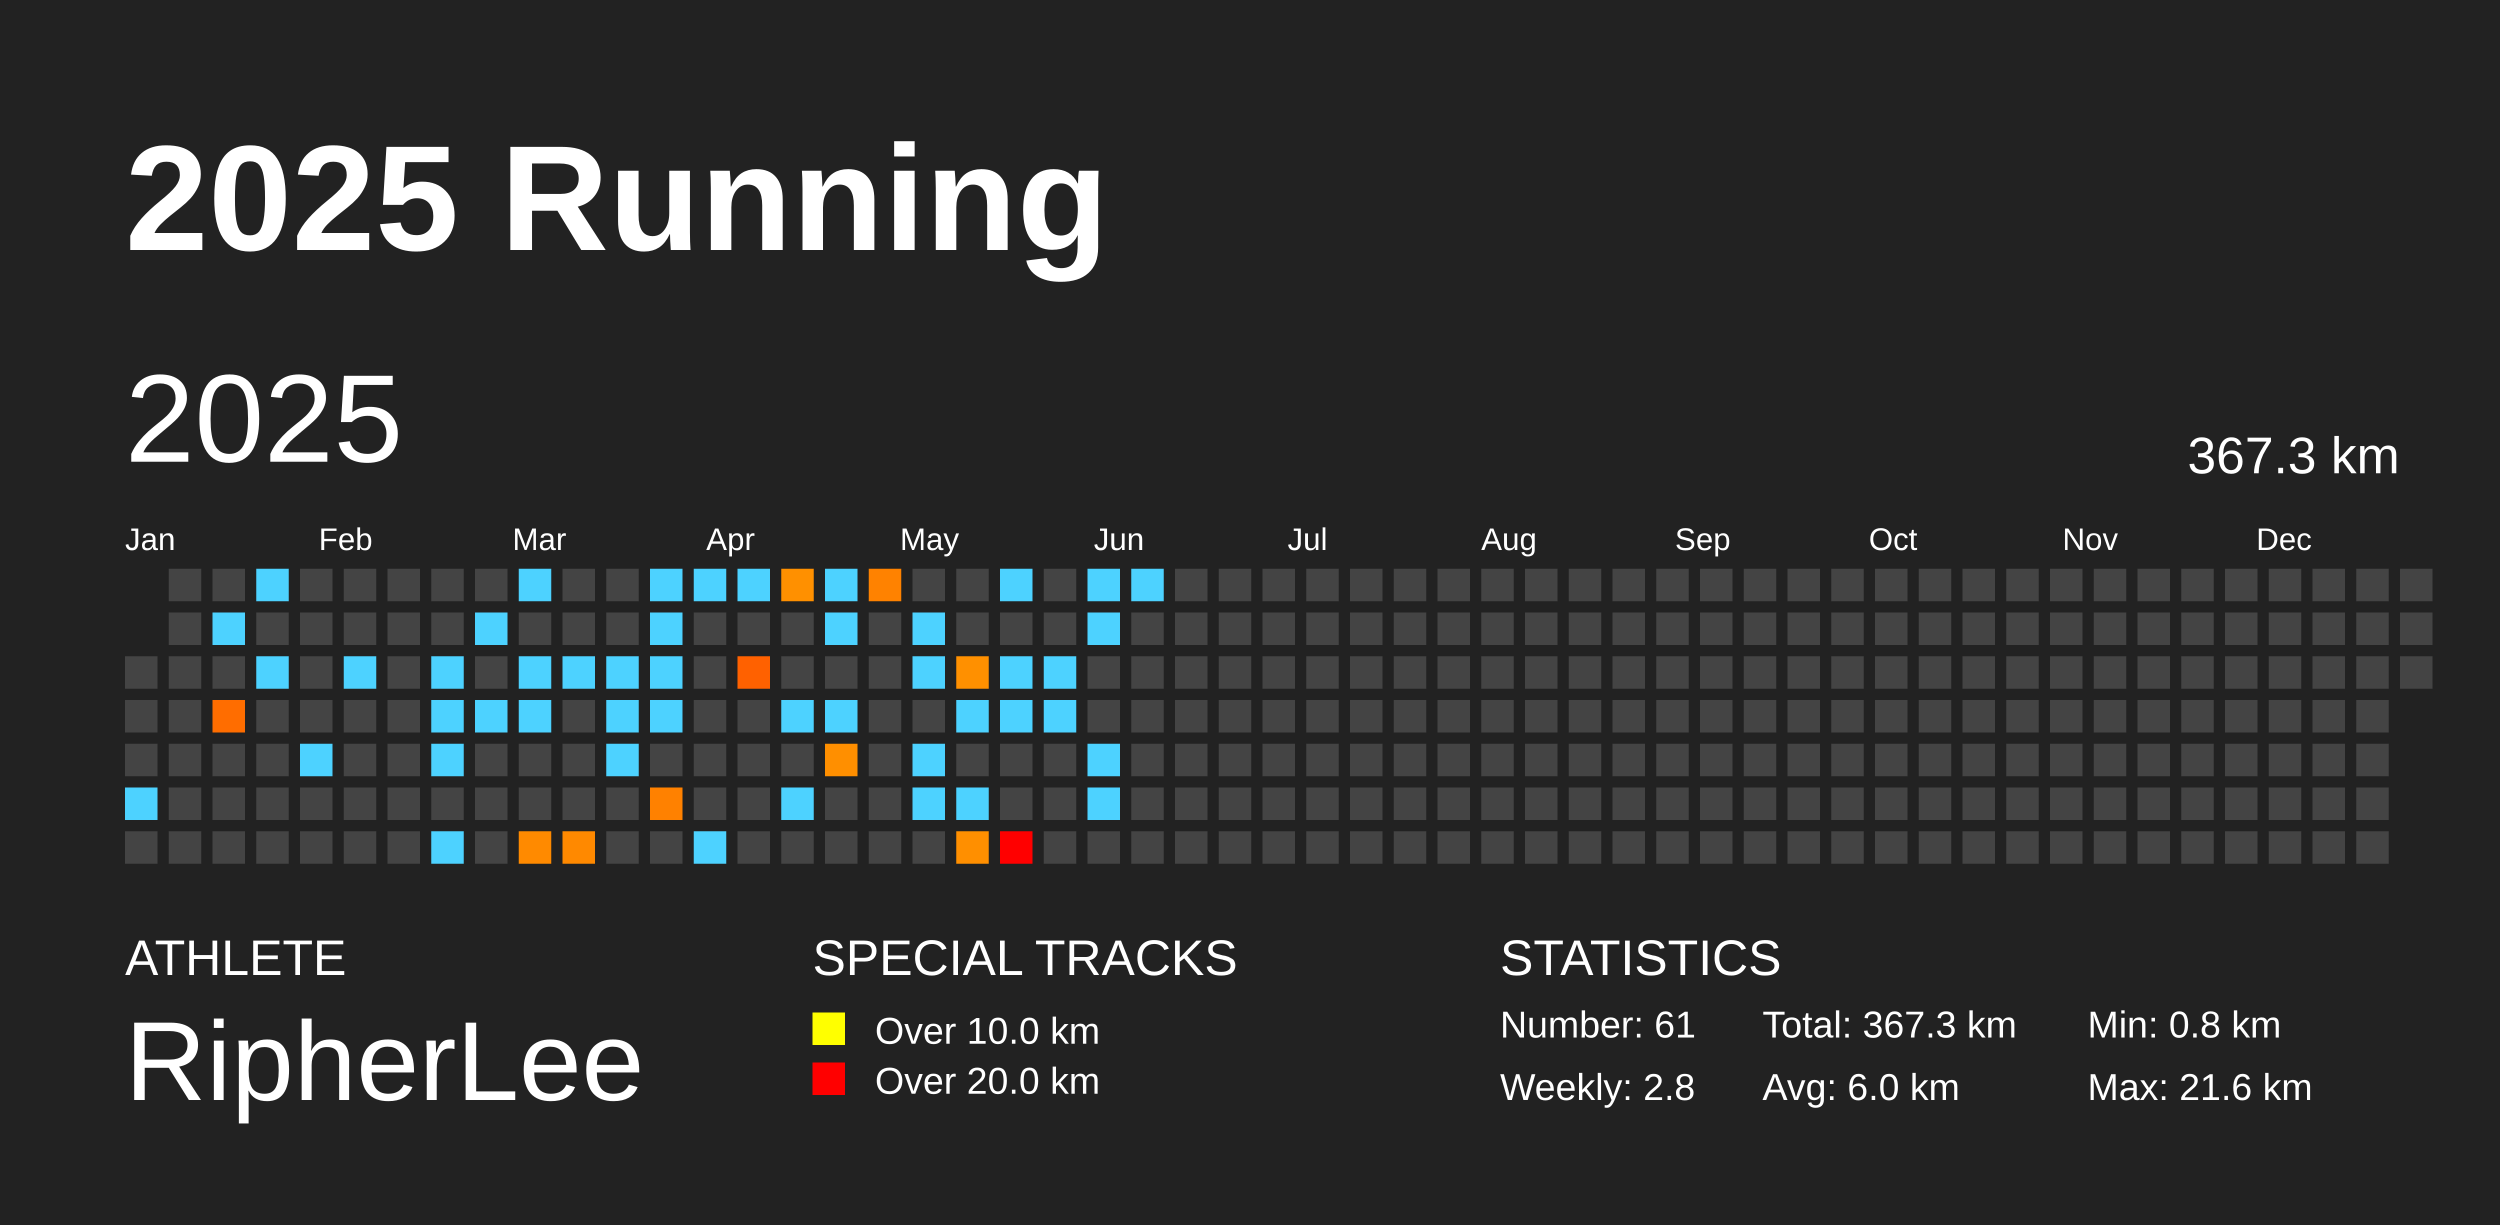
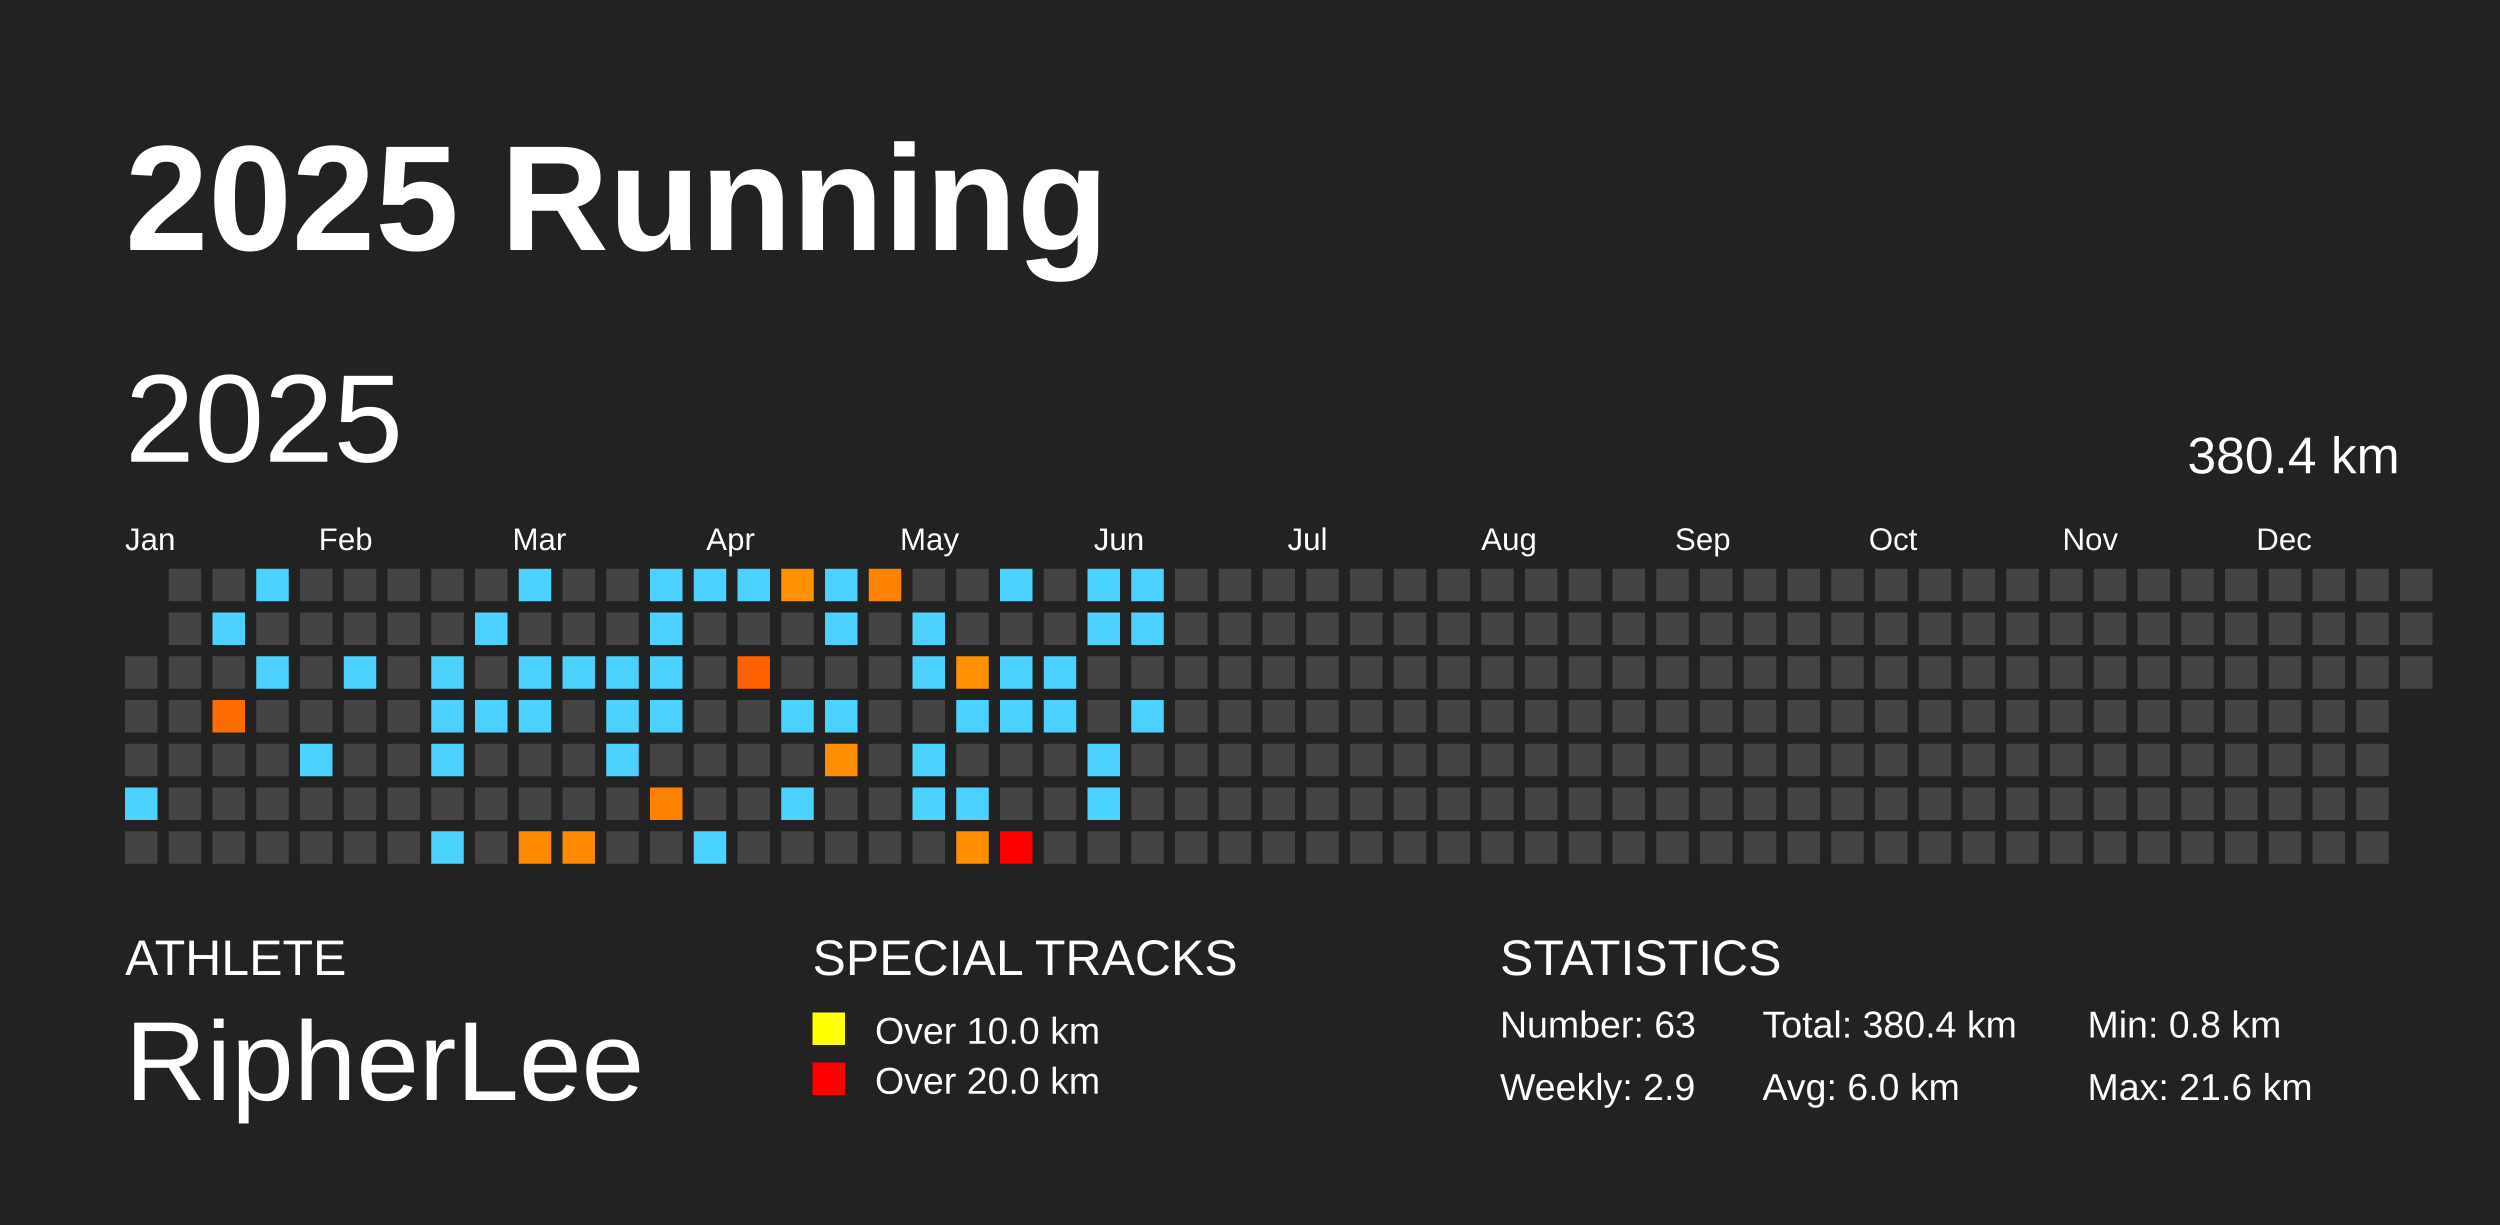
<svg xmlns="http://www.w3.org/2000/svg" baseProfile="full" height="98mm" version="1.1" viewBox="0,0,200,98" width="200mm">
  <defs />
  <rect fill="#222222" height="98" width="200" x="0" y="0" />
  <text fill="#FFFFFF" style="font-size:12px; font-family:Arial; font-weight:bold;" x="10" y="20">2025 Running</text>
  <text fill="#FFFFFF" style="font-size:4px; font-family:Arial" x="10" y="78">ATHLETE</text>
  <text fill="#FFFFFF" style="font-size:9px; font-family:Arial" x="10" y="88">RipherLee</text>
  <text fill="#FFFFFF" style="font-size:4px; font-family:Arial" x="65" y="78">SPECIAL TRACKS</text>
  <rect fill="yellow" height="2.6" width="2.6" x="65" y="81" />
  <text fill="#FFFFFF" style="font-size:3px; font-family:Arial" x="70" y="83.5">Over 10.0 km</text>
  <rect fill="red" height="2.6" width="2.6" x="65" y="85" />
  <text fill="#FFFFFF" style="font-size:3px; font-family:Arial" x="70" y="87.5">Over 20.0 km</text>
  <text fill="#FFFFFF" style="font-size:4px; font-family:Arial" x="120" y="78">STATISTICS</text>
-   <text fill="#FFFFFF" style="font-size:3px; font-family:Arial" x="120" y="83">Number: 61</text>
-   <text fill="#FFFFFF" style="font-size:3px; font-family:Arial" x="120" y="88">Weekly: 2.8</text>
-   <text fill="#FFFFFF" style="font-size:3px; font-family:Arial" x="141" y="83">Total: 367.3 km</text>
+   <text fill="#FFFFFF" style="font-size:3px; font-family:Arial" x="120" y="83">Number: 63</text>
+   <text fill="#FFFFFF" style="font-size:3px; font-family:Arial" x="120" y="88">Weekly: 2.9</text>
+   <text fill="#FFFFFF" style="font-size:3px; font-family:Arial" x="141" y="83">Total: 380.4 km</text>
  <text fill="#FFFFFF" style="font-size:3px; font-family:Arial" x="141" y="88">Avg: 6.0 km</text>
  <text fill="#FFFFFF" style="font-size:3px; font-family:Arial" x="167" y="83">Min: 0.8 km</text>
  <text fill="#FFFFFF" style="font-size:3px; font-family:Arial" x="167" y="88">Max: 21.6 km</text>
  <text dominant-baseline="hanging" fill="#FFFFFF" style="font-size:10.0px; font-family:Arial;" x="10" y="30">2025</text>
-   <text dominant-baseline="hanging" fill="#FFFFFF" style="font-size:4.125px; font-family:Arial;" x="175" y="35">367.3 km</text>
+   <text dominant-baseline="hanging" fill="#FFFFFF" style="font-size:4.125px; font-family:Arial;" x="175" y="35">380.4 km</text>
  <text fill="#FFFFFF" style="font-size:2.5px; font-family:Arial" x="10.0" y="44">Jan</text>
  <text fill="#FFFFFF" style="font-size:2.5px; font-family:Arial" x="25.5" y="44">Feb</text>
  <text fill="#FFFFFF" style="font-size:2.5px; font-family:Arial" x="41.0" y="44">Mar</text>
  <text fill="#FFFFFF" style="font-size:2.5px; font-family:Arial" x="56.5" y="44">Apr</text>
  <text fill="#FFFFFF" style="font-size:2.5px; font-family:Arial" x="72.0" y="44">May</text>
  <text fill="#FFFFFF" style="font-size:2.5px; font-family:Arial" x="87.5" y="44">Jun</text>
  <text fill="#FFFFFF" style="font-size:2.5px; font-family:Arial" x="103.0" y="44">Jul</text>
  <text fill="#FFFFFF" style="font-size:2.5px; font-family:Arial" x="118.5" y="44">Aug</text>
  <text fill="#FFFFFF" style="font-size:2.5px; font-family:Arial" x="134.0" y="44">Sep</text>
  <text fill="#FFFFFF" style="font-size:2.5px; font-family:Arial" x="149.5" y="44">Oct</text>
  <text fill="#FFFFFF" style="font-size:2.5px; font-family:Arial" x="165.0" y="44">Nov</text>
  <text fill="#FFFFFF" style="font-size:2.5px; font-family:Arial" x="180.5" y="44">Dec</text>
  <rect fill="#444444" height="2.6" width="2.6" x="10.0" y="52.5" />
  <rect fill="#444444" height="2.6" width="2.6" x="10.0" y="56.0" />
  <rect fill="#444444" height="2.6" width="2.6" x="10.0" y="59.5" />
  <rect fill="#4dd2ff" height="2.6" width="2.6" x="10.0" y="63.0" />
  <rect fill="#444444" height="2.6" width="2.6" x="10.0" y="66.5" />
  <rect fill="#444444" height="2.6" width="2.6" x="13.5" y="45.5" />
  <rect fill="#444444" height="2.6" width="2.6" x="13.5" y="49.0" />
  <rect fill="#444444" height="2.6" width="2.6" x="13.5" y="52.5" />
  <rect fill="#444444" height="2.6" width="2.6" x="13.5" y="56.0" />
  <rect fill="#444444" height="2.6" width="2.6" x="13.5" y="59.5" />
  <rect fill="#444444" height="2.6" width="2.6" x="13.5" y="63.0" />
  <rect fill="#444444" height="2.6" width="2.6" x="13.5" y="66.5" />
  <rect fill="#444444" height="2.6" width="2.6" x="17.0" y="45.5" />
  <rect fill="#4dd2ff" height="2.6" width="2.6" x="17.0" y="49.0" />
  <rect fill="#444444" height="2.6" width="2.6" x="17.0" y="52.5" />
  <rect fill="#ff6d00" height="2.6" width="2.6" x="17.0" y="56.0" />
  <rect fill="#444444" height="2.6" width="2.6" x="17.0" y="59.5" />
  <rect fill="#444444" height="2.6" width="2.6" x="17.0" y="63.0" />
  <rect fill="#444444" height="2.6" width="2.6" x="17.0" y="66.5" />
  <rect fill="#4dd2ff" height="2.6" width="2.6" x="20.5" y="45.5" />
  <rect fill="#444444" height="2.6" width="2.6" x="20.5" y="49.0" />
  <rect fill="#4dd2ff" height="2.6" width="2.6" x="20.5" y="52.5" />
  <rect fill="#444444" height="2.6" width="2.6" x="20.5" y="56.0" />
  <rect fill="#444444" height="2.6" width="2.6" x="20.5" y="59.5" />
  <rect fill="#444444" height="2.6" width="2.6" x="20.5" y="63.0" />
  <rect fill="#444444" height="2.6" width="2.6" x="20.5" y="66.5" />
  <rect fill="#444444" height="2.6" width="2.6" x="24.0" y="45.5" />
  <rect fill="#444444" height="2.6" width="2.6" x="24.0" y="49.0" />
  <rect fill="#444444" height="2.6" width="2.6" x="24.0" y="52.5" />
  <rect fill="#444444" height="2.6" width="2.6" x="24.0" y="56.0" />
  <rect fill="#4dd2ff" height="2.6" width="2.6" x="24.0" y="59.5" />
  <rect fill="#444444" height="2.6" width="2.6" x="24.0" y="63.0" />
  <rect fill="#444444" height="2.6" width="2.6" x="24.0" y="66.5" />
  <rect fill="#444444" height="2.6" width="2.6" x="27.5" y="45.5" />
  <rect fill="#444444" height="2.6" width="2.6" x="27.5" y="49.0" />
  <rect fill="#4dd2ff" height="2.6" width="2.6" x="27.5" y="52.5" />
  <rect fill="#444444" height="2.6" width="2.6" x="27.5" y="56.0" />
  <rect fill="#444444" height="2.6" width="2.6" x="27.5" y="59.5" />
  <rect fill="#444444" height="2.6" width="2.6" x="27.5" y="63.0" />
  <rect fill="#444444" height="2.6" width="2.6" x="27.5" y="66.5" />
  <rect fill="#444444" height="2.6" width="2.6" x="31.0" y="45.5" />
  <rect fill="#444444" height="2.6" width="2.6" x="31.0" y="49.0" />
  <rect fill="#444444" height="2.6" width="2.6" x="31.0" y="52.5" />
  <rect fill="#444444" height="2.6" width="2.6" x="31.0" y="56.0" />
  <rect fill="#444444" height="2.6" width="2.6" x="31.0" y="59.5" />
  <rect fill="#444444" height="2.6" width="2.6" x="31.0" y="63.0" />
  <rect fill="#444444" height="2.6" width="2.6" x="31.0" y="66.5" />
  <rect fill="#444444" height="2.6" width="2.6" x="34.5" y="45.5" />
  <rect fill="#444444" height="2.6" width="2.6" x="34.5" y="49.0" />
  <rect fill="#4dd2ff" height="2.6" width="2.6" x="34.5" y="52.5" />
  <rect fill="#4dd2ff" height="2.6" width="2.6" x="34.5" y="56.0" />
  <rect fill="#4dd2ff" height="2.6" width="2.6" x="34.5" y="59.5" />
  <rect fill="#444444" height="2.6" width="2.6" x="34.5" y="63.0" />
  <rect fill="#4dd2ff" height="2.6" width="2.6" x="34.5" y="66.5" />
  <rect fill="#444444" height="2.6" width="2.6" x="38.0" y="45.5" />
  <rect fill="#4dd2ff" height="2.6" width="2.6" x="38.0" y="49.0" />
  <rect fill="#444444" height="2.6" width="2.6" x="38.0" y="52.5" />
  <rect fill="#4dd2ff" height="2.6" width="2.6" x="38.0" y="56.0" />
  <rect fill="#444444" height="2.6" width="2.6" x="38.0" y="59.5" />
  <rect fill="#444444" height="2.6" width="2.6" x="38.0" y="63.0" />
  <rect fill="#444444" height="2.6" width="2.6" x="38.0" y="66.5" />
  <rect fill="#4dd2ff" height="2.6" width="2.6" x="41.5" y="45.5" />
  <rect fill="#444444" height="2.6" width="2.6" x="41.5" y="49.0" />
  <rect fill="#4dd2ff" height="2.6" width="2.6" x="41.5" y="52.5" />
  <rect fill="#4dd2ff" height="2.6" width="2.6" x="41.5" y="56.0" />
  <rect fill="#444444" height="2.6" width="2.6" x="41.5" y="59.5" />
  <rect fill="#444444" height="2.6" width="2.6" x="41.5" y="63.0" />
  <rect fill="#ff8a00" height="2.6" width="2.6" x="41.5" y="66.5" />
  <rect fill="#444444" height="2.6" width="2.6" x="45.0" y="45.5" />
  <rect fill="#444444" height="2.6" width="2.6" x="45.0" y="49.0" />
  <rect fill="#4dd2ff" height="2.6" width="2.6" x="45.0" y="52.5" />
  <rect fill="#444444" height="2.6" width="2.6" x="45.0" y="56.0" />
  <rect fill="#444444" height="2.6" width="2.6" x="45.0" y="59.5" />
  <rect fill="#444444" height="2.6" width="2.6" x="45.0" y="63.0" />
  <rect fill="#ff8900" height="2.6" width="2.6" x="45.0" y="66.5" />
  <rect fill="#444444" height="2.6" width="2.6" x="48.5" y="45.5" />
  <rect fill="#444444" height="2.6" width="2.6" x="48.5" y="49.0" />
  <rect fill="#4dd2ff" height="2.6" width="2.6" x="48.5" y="52.5" />
  <rect fill="#4dd2ff" height="2.6" width="2.6" x="48.5" y="56.0" />
  <rect fill="#4dd2ff" height="2.6" width="2.6" x="48.5" y="59.5" />
  <rect fill="#444444" height="2.6" width="2.6" x="48.5" y="63.0" />
  <rect fill="#444444" height="2.6" width="2.6" x="48.5" y="66.5" />
  <rect fill="#4dd2ff" height="2.6" width="2.6" x="52.0" y="45.5" />
  <rect fill="#4dd2ff" height="2.6" width="2.6" x="52.0" y="49.0" />
  <rect fill="#4dd2ff" height="2.6" width="2.6" x="52.0" y="52.5" />
  <rect fill="#4dd2ff" height="2.6" width="2.6" x="52.0" y="56.0" />
  <rect fill="#444444" height="2.6" width="2.6" x="52.0" y="59.5" />
  <rect fill="#ff8100" height="2.6" width="2.6" x="52.0" y="63.0" />
  <rect fill="#444444" height="2.6" width="2.6" x="52.0" y="66.5" />
  <rect fill="#4dd2ff" height="2.6" width="2.6" x="55.5" y="45.5" />
  <rect fill="#444444" height="2.6" width="2.6" x="55.5" y="49.0" />
  <rect fill="#444444" height="2.6" width="2.6" x="55.5" y="52.5" />
  <rect fill="#444444" height="2.6" width="2.6" x="55.5" y="56.0" />
  <rect fill="#444444" height="2.6" width="2.6" x="55.5" y="59.5" />
  <rect fill="#444444" height="2.6" width="2.6" x="55.5" y="63.0" />
  <rect fill="#4dd2ff" height="2.6" width="2.6" x="55.5" y="66.5" />
  <rect fill="#4dd2ff" height="2.6" width="2.6" x="59.0" y="45.5" />
  <rect fill="#444444" height="2.6" width="2.6" x="59.0" y="49.0" />
  <rect fill="#ff6100" height="2.6" width="2.6" x="59.0" y="52.5" />
  <rect fill="#444444" height="2.6" width="2.6" x="59.0" y="56.0" />
  <rect fill="#444444" height="2.6" width="2.6" x="59.0" y="59.5" />
  <rect fill="#444444" height="2.6" width="2.6" x="59.0" y="63.0" />
  <rect fill="#444444" height="2.6" width="2.6" x="59.0" y="66.5" />
  <rect fill="#ff9000" height="2.6" width="2.6" x="62.5" y="45.5" />
  <rect fill="#444444" height="2.6" width="2.6" x="62.5" y="49.0" />
  <rect fill="#444444" height="2.6" width="2.6" x="62.5" y="52.5" />
  <rect fill="#4dd2ff" height="2.6" width="2.6" x="62.5" y="56.0" />
  <rect fill="#444444" height="2.6" width="2.6" x="62.5" y="59.5" />
  <rect fill="#4dd2ff" height="2.6" width="2.6" x="62.5" y="63.0" />
  <rect fill="#444444" height="2.6" width="2.6" x="62.5" y="66.5" />
  <rect fill="#4dd2ff" height="2.6" width="2.6" x="66.0" y="45.5" />
  <rect fill="#4dd2ff" height="2.6" width="2.6" x="66.0" y="49.0" />
  <rect fill="#444444" height="2.6" width="2.6" x="66.0" y="52.5" />
  <rect fill="#4dd2ff" height="2.6" width="2.6" x="66.0" y="56.0" />
  <rect fill="#ff8f00" height="2.6" width="2.6" x="66.0" y="59.5" />
  <rect fill="#444444" height="2.6" width="2.6" x="66.0" y="63.0" />
  <rect fill="#444444" height="2.6" width="2.6" x="66.0" y="66.5" />
  <rect fill="#ff8200" height="2.6" width="2.6" x="69.5" y="45.5" />
  <rect fill="#444444" height="2.6" width="2.6" x="69.5" y="49.0" />
  <rect fill="#444444" height="2.6" width="2.6" x="69.5" y="52.5" />
  <rect fill="#444444" height="2.6" width="2.6" x="69.5" y="56.0" />
  <rect fill="#444444" height="2.6" width="2.6" x="69.5" y="59.5" />
  <rect fill="#444444" height="2.6" width="2.6" x="69.5" y="63.0" />
  <rect fill="#444444" height="2.6" width="2.6" x="69.5" y="66.5" />
  <rect fill="#444444" height="2.6" width="2.6" x="73.0" y="45.5" />
  <rect fill="#4dd2ff" height="2.6" width="2.6" x="73.0" y="49.0" />
  <rect fill="#4dd2ff" height="2.6" width="2.6" x="73.0" y="52.5" />
  <rect fill="#444444" height="2.6" width="2.6" x="73.0" y="56.0" />
  <rect fill="#4dd2ff" height="2.6" width="2.6" x="73.0" y="59.5" />
  <rect fill="#4dd2ff" height="2.6" width="2.6" x="73.0" y="63.0" />
  <rect fill="#444444" height="2.6" width="2.6" x="73.0" y="66.5" />
  <rect fill="#444444" height="2.6" width="2.6" x="76.5" y="45.5" />
  <rect fill="#444444" height="2.6" width="2.6" x="76.5" y="49.0" />
  <rect fill="#ff9000" height="2.6" width="2.6" x="76.5" y="52.5" />
  <rect fill="#4dd2ff" height="2.6" width="2.6" x="76.5" y="56.0" />
  <rect fill="#444444" height="2.6" width="2.6" x="76.5" y="59.5" />
  <rect fill="#4dd2ff" height="2.6" width="2.6" x="76.5" y="63.0" />
  <rect fill="#ff8f00" height="2.6" width="2.6" x="76.5" y="66.5" />
  <rect fill="#4dd2ff" height="2.6" width="2.6" x="80.0" y="45.5" />
  <rect fill="#444444" height="2.6" width="2.6" x="80.0" y="49.0" />
  <rect fill="#4dd2ff" height="2.6" width="2.6" x="80.0" y="52.5" />
  <rect fill="#4dd2ff" height="2.6" width="2.6" x="80.0" y="56.0" />
  <rect fill="#444444" height="2.6" width="2.6" x="80.0" y="59.5" />
  <rect fill="#444444" height="2.6" width="2.6" x="80.0" y="63.0" />
  <rect fill="red" height="2.6" width="2.6" x="80.0" y="66.5" />
  <rect fill="#444444" height="2.6" width="2.6" x="83.5" y="45.5" />
  <rect fill="#444444" height="2.6" width="2.6" x="83.5" y="49.0" />
  <rect fill="#4dd2ff" height="2.6" width="2.6" x="83.5" y="52.5" />
  <rect fill="#4dd2ff" height="2.6" width="2.6" x="83.5" y="56.0" />
  <rect fill="#444444" height="2.6" width="2.6" x="83.5" y="59.5" />
  <rect fill="#444444" height="2.6" width="2.6" x="83.5" y="63.0" />
  <rect fill="#444444" height="2.6" width="2.6" x="83.5" y="66.5" />
  <rect fill="#4dd2ff" height="2.6" width="2.6" x="87.0" y="45.5" />
  <rect fill="#4dd2ff" height="2.6" width="2.6" x="87.0" y="49.0" />
  <rect fill="#444444" height="2.6" width="2.6" x="87.0" y="52.5" />
  <rect fill="#444444" height="2.6" width="2.6" x="87.0" y="56.0" />
  <rect fill="#4dd2ff" height="2.6" width="2.6" x="87.0" y="59.5" />
  <rect fill="#4dd2ff" height="2.6" width="2.6" x="87.0" y="63.0" />
  <rect fill="#444444" height="2.6" width="2.6" x="87.0" y="66.5" />
  <rect fill="#4dd2ff" height="2.6" width="2.6" x="90.5" y="45.5" />
-   <rect fill="#444444" height="2.6" width="2.6" x="90.5" y="49.0" />
+   <rect fill="#4dd2ff" height="2.6" width="2.6" x="90.5" y="49.0" />
  <rect fill="#444444" height="2.6" width="2.6" x="90.5" y="52.5" />
-   <rect fill="#444444" height="2.6" width="2.6" x="90.5" y="56.0" />
+   <rect fill="#4dd2ff" height="2.6" width="2.6" x="90.5" y="56.0" />
  <rect fill="#444444" height="2.6" width="2.6" x="90.5" y="59.5" />
  <rect fill="#444444" height="2.6" width="2.6" x="90.5" y="63.0" />
  <rect fill="#444444" height="2.6" width="2.6" x="90.5" y="66.5" />
  <rect fill="#444444" height="2.6" width="2.6" x="94.0" y="45.5" />
  <rect fill="#444444" height="2.6" width="2.6" x="94.0" y="49.0" />
  <rect fill="#444444" height="2.6" width="2.6" x="94.0" y="52.5" />
  <rect fill="#444444" height="2.6" width="2.6" x="94.0" y="56.0" />
  <rect fill="#444444" height="2.6" width="2.6" x="94.0" y="59.5" />
  <rect fill="#444444" height="2.6" width="2.6" x="94.0" y="63.0" />
  <rect fill="#444444" height="2.6" width="2.6" x="94.0" y="66.5" />
  <rect fill="#444444" height="2.6" width="2.6" x="97.5" y="45.5" />
  <rect fill="#444444" height="2.6" width="2.6" x="97.5" y="49.0" />
  <rect fill="#444444" height="2.6" width="2.6" x="97.5" y="52.5" />
  <rect fill="#444444" height="2.6" width="2.6" x="97.5" y="56.0" />
  <rect fill="#444444" height="2.6" width="2.6" x="97.5" y="59.5" />
  <rect fill="#444444" height="2.6" width="2.6" x="97.5" y="63.0" />
  <rect fill="#444444" height="2.6" width="2.6" x="97.5" y="66.5" />
  <rect fill="#444444" height="2.6" width="2.6" x="101.0" y="45.5" />
  <rect fill="#444444" height="2.6" width="2.6" x="101.0" y="49.0" />
  <rect fill="#444444" height="2.6" width="2.6" x="101.0" y="52.5" />
  <rect fill="#444444" height="2.6" width="2.6" x="101.0" y="56.0" />
  <rect fill="#444444" height="2.6" width="2.6" x="101.0" y="59.5" />
  <rect fill="#444444" height="2.6" width="2.6" x="101.0" y="63.0" />
  <rect fill="#444444" height="2.6" width="2.6" x="101.0" y="66.5" />
  <rect fill="#444444" height="2.6" width="2.6" x="104.5" y="45.5" />
  <rect fill="#444444" height="2.6" width="2.6" x="104.5" y="49.0" />
  <rect fill="#444444" height="2.6" width="2.6" x="104.5" y="52.5" />
  <rect fill="#444444" height="2.6" width="2.6" x="104.5" y="56.0" />
  <rect fill="#444444" height="2.6" width="2.6" x="104.5" y="59.5" />
  <rect fill="#444444" height="2.6" width="2.6" x="104.5" y="63.0" />
  <rect fill="#444444" height="2.6" width="2.6" x="104.5" y="66.5" />
  <rect fill="#444444" height="2.6" width="2.6" x="108.0" y="45.5" />
  <rect fill="#444444" height="2.6" width="2.6" x="108.0" y="49.0" />
  <rect fill="#444444" height="2.6" width="2.6" x="108.0" y="52.5" />
  <rect fill="#444444" height="2.6" width="2.6" x="108.0" y="56.0" />
  <rect fill="#444444" height="2.6" width="2.6" x="108.0" y="59.5" />
  <rect fill="#444444" height="2.6" width="2.6" x="108.0" y="63.0" />
  <rect fill="#444444" height="2.6" width="2.6" x="108.0" y="66.5" />
  <rect fill="#444444" height="2.6" width="2.6" x="111.5" y="45.5" />
  <rect fill="#444444" height="2.6" width="2.6" x="111.5" y="49.0" />
  <rect fill="#444444" height="2.6" width="2.6" x="111.5" y="52.5" />
  <rect fill="#444444" height="2.6" width="2.6" x="111.5" y="56.0" />
  <rect fill="#444444" height="2.6" width="2.6" x="111.5" y="59.5" />
  <rect fill="#444444" height="2.6" width="2.6" x="111.5" y="63.0" />
  <rect fill="#444444" height="2.6" width="2.6" x="111.5" y="66.5" />
  <rect fill="#444444" height="2.6" width="2.6" x="115.0" y="45.5" />
  <rect fill="#444444" height="2.6" width="2.6" x="115.0" y="49.0" />
  <rect fill="#444444" height="2.6" width="2.6" x="115.0" y="52.5" />
  <rect fill="#444444" height="2.6" width="2.6" x="115.0" y="56.0" />
  <rect fill="#444444" height="2.6" width="2.6" x="115.0" y="59.5" />
  <rect fill="#444444" height="2.6" width="2.6" x="115.0" y="63.0" />
  <rect fill="#444444" height="2.6" width="2.6" x="115.0" y="66.5" />
  <rect fill="#444444" height="2.6" width="2.6" x="118.5" y="45.5" />
  <rect fill="#444444" height="2.6" width="2.6" x="118.5" y="49.0" />
  <rect fill="#444444" height="2.6" width="2.6" x="118.5" y="52.5" />
  <rect fill="#444444" height="2.6" width="2.6" x="118.5" y="56.0" />
  <rect fill="#444444" height="2.6" width="2.6" x="118.5" y="59.5" />
  <rect fill="#444444" height="2.6" width="2.6" x="118.5" y="63.0" />
  <rect fill="#444444" height="2.6" width="2.6" x="118.5" y="66.5" />
  <rect fill="#444444" height="2.6" width="2.6" x="122.0" y="45.5" />
  <rect fill="#444444" height="2.6" width="2.6" x="122.0" y="49.0" />
  <rect fill="#444444" height="2.6" width="2.6" x="122.0" y="52.5" />
  <rect fill="#444444" height="2.6" width="2.6" x="122.0" y="56.0" />
  <rect fill="#444444" height="2.6" width="2.6" x="122.0" y="59.5" />
  <rect fill="#444444" height="2.6" width="2.6" x="122.0" y="63.0" />
  <rect fill="#444444" height="2.6" width="2.6" x="122.0" y="66.5" />
  <rect fill="#444444" height="2.6" width="2.6" x="125.5" y="45.5" />
  <rect fill="#444444" height="2.6" width="2.6" x="125.5" y="49.0" />
  <rect fill="#444444" height="2.6" width="2.6" x="125.5" y="52.5" />
  <rect fill="#444444" height="2.6" width="2.6" x="125.5" y="56.0" />
  <rect fill="#444444" height="2.6" width="2.6" x="125.5" y="59.5" />
  <rect fill="#444444" height="2.6" width="2.6" x="125.5" y="63.0" />
  <rect fill="#444444" height="2.6" width="2.6" x="125.5" y="66.5" />
  <rect fill="#444444" height="2.6" width="2.6" x="129.0" y="45.5" />
  <rect fill="#444444" height="2.6" width="2.6" x="129.0" y="49.0" />
  <rect fill="#444444" height="2.6" width="2.6" x="129.0" y="52.5" />
  <rect fill="#444444" height="2.6" width="2.6" x="129.0" y="56.0" />
  <rect fill="#444444" height="2.6" width="2.6" x="129.0" y="59.5" />
  <rect fill="#444444" height="2.6" width="2.6" x="129.0" y="63.0" />
  <rect fill="#444444" height="2.6" width="2.6" x="129.0" y="66.5" />
  <rect fill="#444444" height="2.6" width="2.6" x="132.5" y="45.5" />
  <rect fill="#444444" height="2.6" width="2.6" x="132.5" y="49.0" />
  <rect fill="#444444" height="2.6" width="2.6" x="132.5" y="52.5" />
  <rect fill="#444444" height="2.6" width="2.6" x="132.5" y="56.0" />
  <rect fill="#444444" height="2.6" width="2.6" x="132.5" y="59.5" />
  <rect fill="#444444" height="2.6" width="2.6" x="132.5" y="63.0" />
  <rect fill="#444444" height="2.6" width="2.6" x="132.5" y="66.5" />
  <rect fill="#444444" height="2.6" width="2.6" x="136.0" y="45.5" />
  <rect fill="#444444" height="2.6" width="2.6" x="136.0" y="49.0" />
  <rect fill="#444444" height="2.6" width="2.6" x="136.0" y="52.5" />
  <rect fill="#444444" height="2.6" width="2.6" x="136.0" y="56.0" />
  <rect fill="#444444" height="2.6" width="2.6" x="136.0" y="59.5" />
  <rect fill="#444444" height="2.6" width="2.6" x="136.0" y="63.0" />
  <rect fill="#444444" height="2.6" width="2.6" x="136.0" y="66.5" />
  <rect fill="#444444" height="2.6" width="2.6" x="139.5" y="45.5" />
  <rect fill="#444444" height="2.6" width="2.6" x="139.5" y="49.0" />
  <rect fill="#444444" height="2.6" width="2.6" x="139.5" y="52.5" />
  <rect fill="#444444" height="2.6" width="2.6" x="139.5" y="56.0" />
  <rect fill="#444444" height="2.6" width="2.6" x="139.5" y="59.5" />
  <rect fill="#444444" height="2.6" width="2.6" x="139.5" y="63.0" />
  <rect fill="#444444" height="2.6" width="2.6" x="139.5" y="66.5" />
  <rect fill="#444444" height="2.6" width="2.6" x="143.0" y="45.5" />
  <rect fill="#444444" height="2.6" width="2.6" x="143.0" y="49.0" />
  <rect fill="#444444" height="2.6" width="2.6" x="143.0" y="52.5" />
  <rect fill="#444444" height="2.6" width="2.6" x="143.0" y="56.0" />
  <rect fill="#444444" height="2.6" width="2.6" x="143.0" y="59.5" />
  <rect fill="#444444" height="2.6" width="2.6" x="143.0" y="63.0" />
  <rect fill="#444444" height="2.6" width="2.6" x="143.0" y="66.5" />
  <rect fill="#444444" height="2.6" width="2.6" x="146.5" y="45.5" />
  <rect fill="#444444" height="2.6" width="2.6" x="146.5" y="49.0" />
  <rect fill="#444444" height="2.6" width="2.6" x="146.5" y="52.5" />
  <rect fill="#444444" height="2.6" width="2.6" x="146.5" y="56.0" />
  <rect fill="#444444" height="2.6" width="2.6" x="146.5" y="59.5" />
  <rect fill="#444444" height="2.6" width="2.6" x="146.5" y="63.0" />
  <rect fill="#444444" height="2.6" width="2.6" x="146.5" y="66.5" />
  <rect fill="#444444" height="2.6" width="2.6" x="150.0" y="45.5" />
  <rect fill="#444444" height="2.6" width="2.6" x="150.0" y="49.0" />
  <rect fill="#444444" height="2.6" width="2.6" x="150.0" y="52.5" />
  <rect fill="#444444" height="2.6" width="2.6" x="150.0" y="56.0" />
  <rect fill="#444444" height="2.6" width="2.6" x="150.0" y="59.5" />
  <rect fill="#444444" height="2.6" width="2.6" x="150.0" y="63.0" />
  <rect fill="#444444" height="2.6" width="2.6" x="150.0" y="66.5" />
  <rect fill="#444444" height="2.6" width="2.6" x="153.5" y="45.5" />
  <rect fill="#444444" height="2.6" width="2.6" x="153.5" y="49.0" />
  <rect fill="#444444" height="2.6" width="2.6" x="153.5" y="52.5" />
  <rect fill="#444444" height="2.6" width="2.6" x="153.5" y="56.0" />
  <rect fill="#444444" height="2.6" width="2.6" x="153.5" y="59.5" />
  <rect fill="#444444" height="2.6" width="2.6" x="153.5" y="63.0" />
  <rect fill="#444444" height="2.6" width="2.6" x="153.5" y="66.5" />
  <rect fill="#444444" height="2.6" width="2.6" x="157.0" y="45.5" />
  <rect fill="#444444" height="2.6" width="2.6" x="157.0" y="49.0" />
  <rect fill="#444444" height="2.6" width="2.6" x="157.0" y="52.5" />
  <rect fill="#444444" height="2.6" width="2.6" x="157.0" y="56.0" />
  <rect fill="#444444" height="2.6" width="2.6" x="157.0" y="59.5" />
  <rect fill="#444444" height="2.6" width="2.6" x="157.0" y="63.0" />
  <rect fill="#444444" height="2.6" width="2.6" x="157.0" y="66.5" />
  <rect fill="#444444" height="2.6" width="2.6" x="160.5" y="45.5" />
  <rect fill="#444444" height="2.6" width="2.6" x="160.5" y="49.0" />
  <rect fill="#444444" height="2.6" width="2.6" x="160.5" y="52.5" />
  <rect fill="#444444" height="2.6" width="2.6" x="160.5" y="56.0" />
  <rect fill="#444444" height="2.6" width="2.6" x="160.5" y="59.5" />
  <rect fill="#444444" height="2.6" width="2.6" x="160.5" y="63.0" />
  <rect fill="#444444" height="2.6" width="2.6" x="160.5" y="66.5" />
  <rect fill="#444444" height="2.6" width="2.6" x="164.0" y="45.5" />
  <rect fill="#444444" height="2.6" width="2.6" x="164.0" y="49.0" />
  <rect fill="#444444" height="2.6" width="2.6" x="164.0" y="52.5" />
  <rect fill="#444444" height="2.6" width="2.6" x="164.0" y="56.0" />
  <rect fill="#444444" height="2.6" width="2.6" x="164.0" y="59.5" />
  <rect fill="#444444" height="2.6" width="2.6" x="164.0" y="63.0" />
  <rect fill="#444444" height="2.6" width="2.6" x="164.0" y="66.5" />
  <rect fill="#444444" height="2.6" width="2.6" x="167.5" y="45.5" />
  <rect fill="#444444" height="2.6" width="2.6" x="167.5" y="49.0" />
  <rect fill="#444444" height="2.6" width="2.6" x="167.5" y="52.5" />
  <rect fill="#444444" height="2.6" width="2.6" x="167.5" y="56.0" />
  <rect fill="#444444" height="2.6" width="2.6" x="167.5" y="59.5" />
  <rect fill="#444444" height="2.6" width="2.6" x="167.5" y="63.0" />
  <rect fill="#444444" height="2.6" width="2.6" x="167.5" y="66.5" />
  <rect fill="#444444" height="2.6" width="2.6" x="171.0" y="45.5" />
  <rect fill="#444444" height="2.6" width="2.6" x="171.0" y="49.0" />
  <rect fill="#444444" height="2.6" width="2.6" x="171.0" y="52.5" />
  <rect fill="#444444" height="2.6" width="2.6" x="171.0" y="56.0" />
  <rect fill="#444444" height="2.6" width="2.6" x="171.0" y="59.5" />
  <rect fill="#444444" height="2.6" width="2.6" x="171.0" y="63.0" />
  <rect fill="#444444" height="2.6" width="2.6" x="171.0" y="66.5" />
  <rect fill="#444444" height="2.6" width="2.6" x="174.5" y="45.5" />
  <rect fill="#444444" height="2.6" width="2.6" x="174.5" y="49.0" />
  <rect fill="#444444" height="2.6" width="2.6" x="174.5" y="52.5" />
  <rect fill="#444444" height="2.6" width="2.6" x="174.5" y="56.0" />
  <rect fill="#444444" height="2.6" width="2.6" x="174.5" y="59.5" />
  <rect fill="#444444" height="2.6" width="2.6" x="174.5" y="63.0" />
  <rect fill="#444444" height="2.6" width="2.6" x="174.5" y="66.5" />
  <rect fill="#444444" height="2.6" width="2.6" x="178.0" y="45.5" />
  <rect fill="#444444" height="2.6" width="2.6" x="178.0" y="49.0" />
  <rect fill="#444444" height="2.6" width="2.6" x="178.0" y="52.5" />
  <rect fill="#444444" height="2.6" width="2.6" x="178.0" y="56.0" />
  <rect fill="#444444" height="2.6" width="2.6" x="178.0" y="59.5" />
  <rect fill="#444444" height="2.6" width="2.6" x="178.0" y="63.0" />
  <rect fill="#444444" height="2.6" width="2.6" x="178.0" y="66.5" />
  <rect fill="#444444" height="2.6" width="2.6" x="181.5" y="45.5" />
  <rect fill="#444444" height="2.6" width="2.6" x="181.5" y="49.0" />
  <rect fill="#444444" height="2.6" width="2.6" x="181.5" y="52.5" />
  <rect fill="#444444" height="2.6" width="2.6" x="181.5" y="56.0" />
  <rect fill="#444444" height="2.6" width="2.6" x="181.5" y="59.5" />
  <rect fill="#444444" height="2.6" width="2.6" x="181.5" y="63.0" />
  <rect fill="#444444" height="2.6" width="2.6" x="181.5" y="66.5" />
  <rect fill="#444444" height="2.6" width="2.6" x="185.0" y="45.5" />
  <rect fill="#444444" height="2.6" width="2.6" x="185.0" y="49.0" />
  <rect fill="#444444" height="2.6" width="2.6" x="185.0" y="52.5" />
  <rect fill="#444444" height="2.6" width="2.6" x="185.0" y="56.0" />
  <rect fill="#444444" height="2.6" width="2.6" x="185.0" y="59.5" />
  <rect fill="#444444" height="2.6" width="2.6" x="185.0" y="63.0" />
  <rect fill="#444444" height="2.6" width="2.6" x="185.0" y="66.5" />
  <rect fill="#444444" height="2.6" width="2.6" x="188.5" y="45.5" />
  <rect fill="#444444" height="2.6" width="2.6" x="188.5" y="49.0" />
  <rect fill="#444444" height="2.6" width="2.6" x="188.5" y="52.5" />
  <rect fill="#444444" height="2.6" width="2.6" x="188.5" y="56.0" />
  <rect fill="#444444" height="2.6" width="2.6" x="188.5" y="59.5" />
  <rect fill="#444444" height="2.6" width="2.6" x="188.5" y="63.0" />
  <rect fill="#444444" height="2.6" width="2.6" x="188.5" y="66.5" />
  <rect fill="#444444" height="2.6" width="2.6" x="192.0" y="45.5" />
  <rect fill="#444444" height="2.6" width="2.6" x="192.0" y="49.0" />
  <rect fill="#444444" height="2.6" width="2.6" x="192.0" y="52.5" />
</svg>
